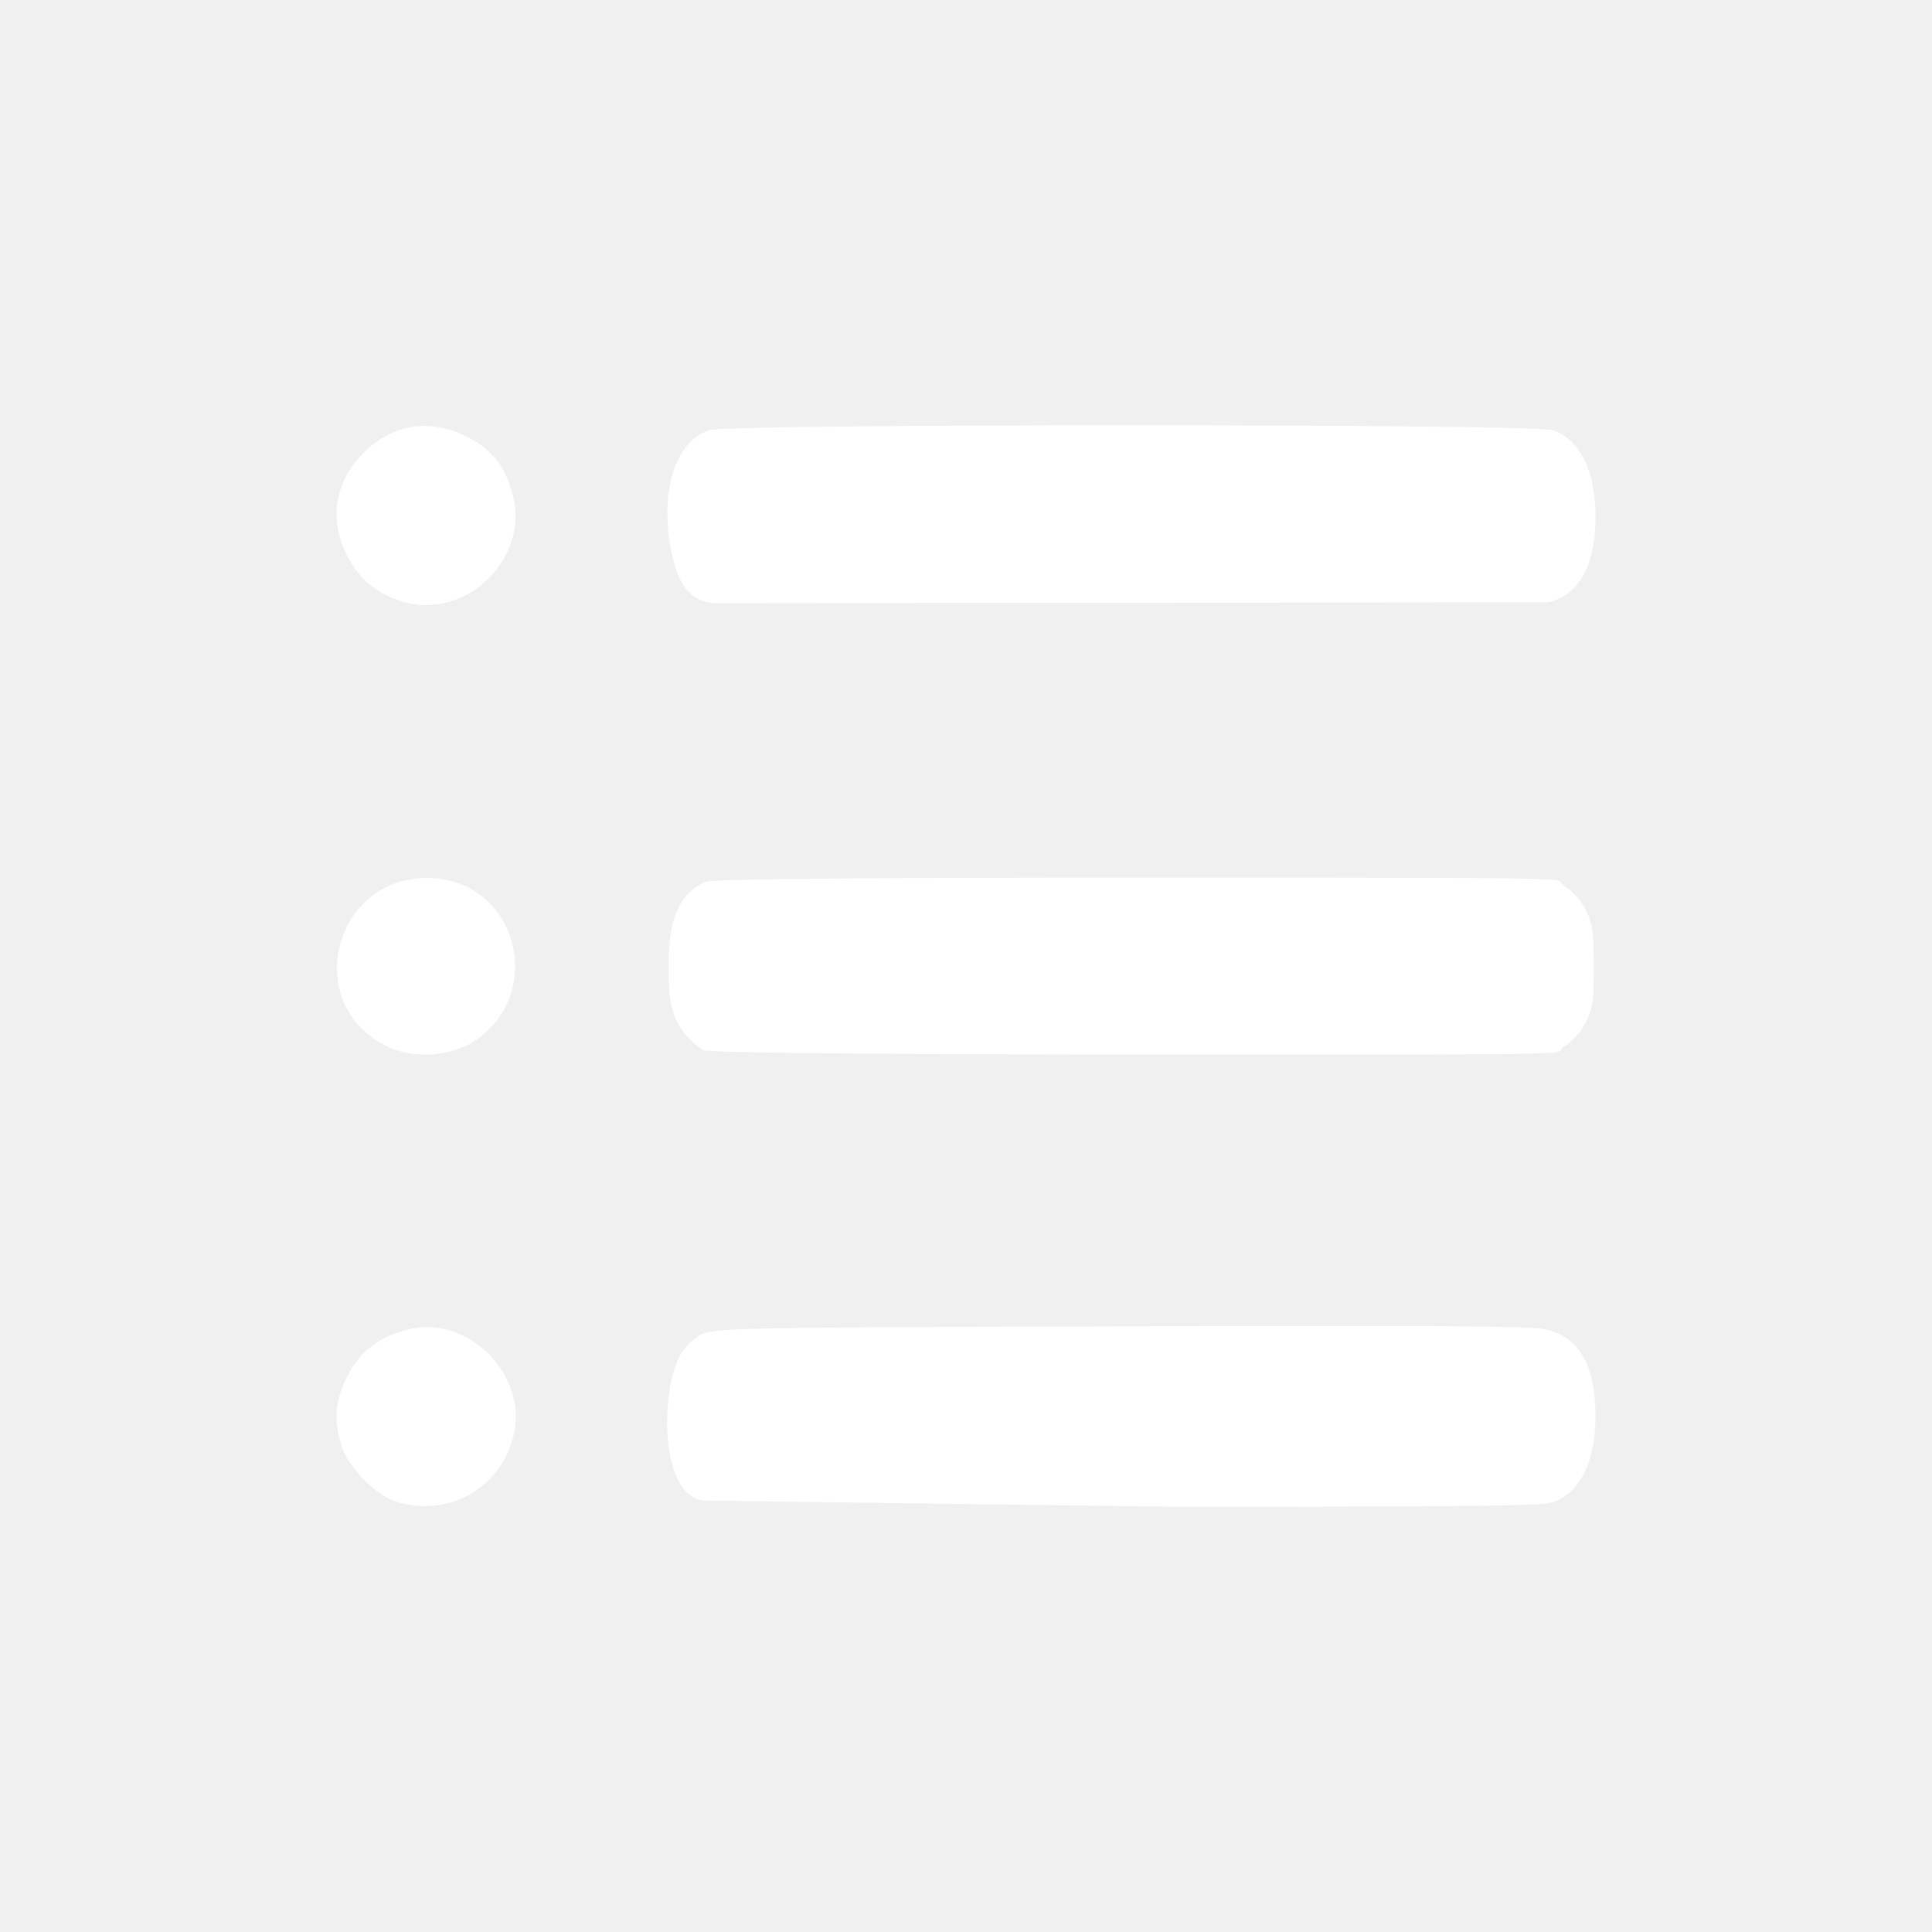
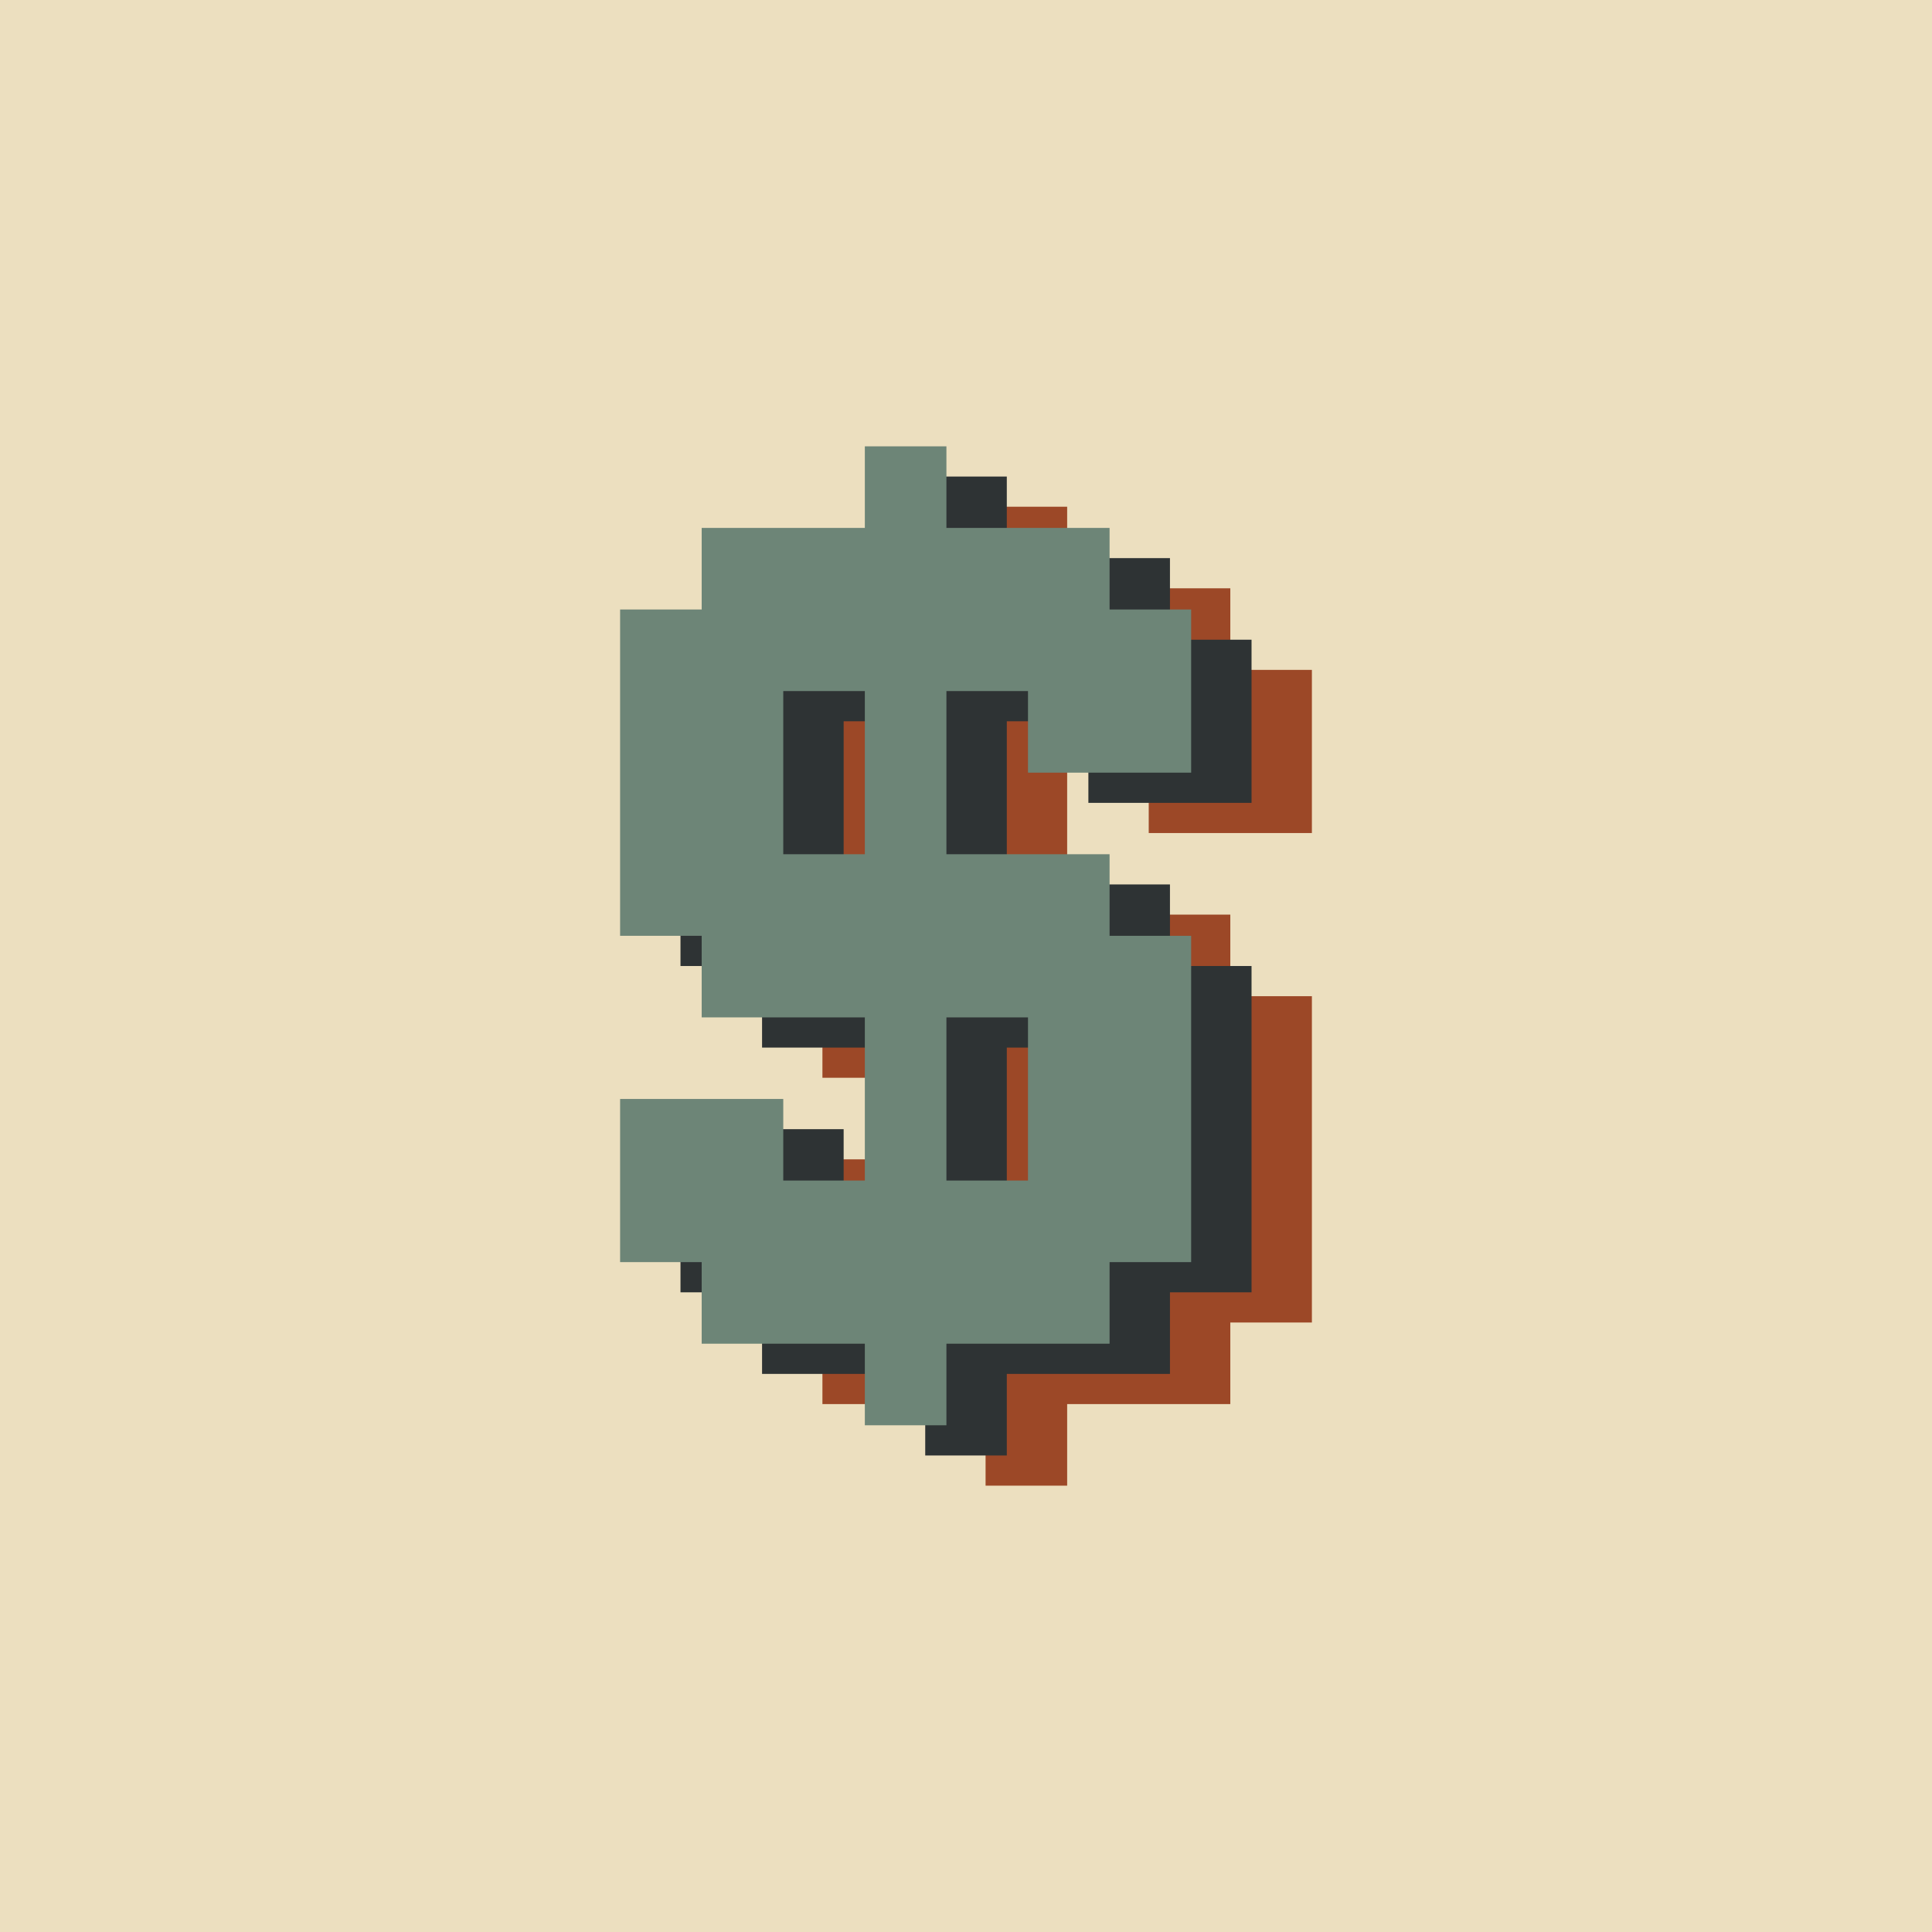
<svg xmlns="http://www.w3.org/2000/svg" width="256" height="256" viewBox="0 0 67.733 67.733" version="1.1" id="svg1" xml:space="preserve">
  <defs id="defs1">
    <clipPath clipPathUnits="userSpaceOnUse" id="clipPath2">
      <rect style="display:inline;fill:#bcad9f;stroke:none;stroke-width:1.058;stroke-linecap:round;stroke-linejoin:round;paint-order:stroke markers fill" id="rect3" width="67.733" height="67.733" x="1.7801921e-06" y="1.7801921e-06" />
    </clipPath>
  </defs>
  <g id="layer1">
    <path id="path12" style="display:none;fill:#bbc3d0;fill-opacity:1;fill-rule:evenodd;stroke-width:0.265" d="M 33.867,14.307 17.315,35.785 h 11.672 v 18.9 h 9.76 V 35.785 h 11.672 z" />
    <path style="display:none;fill:#ffffff;fill-opacity:1;stroke-width:1" d="m 43.111,54.762 c -0.016,-0.002 -0.082,-0.007 -0.147,-0.012 -0.933,-0.072 -1.827,-0.459 -2.657,-1.151 -0.974,-0.812 -1.55,-1.781 -1.71,-2.879 -0.034,-0.233 -0.039,-0.296 -0.043,-0.587 -0.006,-0.346 0.004,-0.519 0.049,-0.838 0.065,-0.468 0.209,-1.021 0.394,-1.512 0.022,-0.06 0.041,-0.111 0.041,-0.115 0,-0.004 -1.712,-0.007 -3.805,-0.007 -2.847,0 -3.805,0.002 -3.805,0.009 0,0.005 0.025,0.085 0.055,0.177 0.323,0.986 0.441,1.91 0.351,2.73 -0.139,1.263 -0.772,2.318 -1.899,3.163 -0.792,0.595 -1.474,0.865 -2.429,0.962 -0.14,0.014 -0.657,0.014 -0.8,-3.57e-4 -0.405,-0.041 -0.731,-0.106 -1.075,-0.214 -0.504,-0.159 -0.952,-0.389 -1.375,-0.704 -0.995,-0.742 -1.567,-1.6 -1.777,-2.669 -0.029,-0.148 -0.053,-0.317 -0.072,-0.503 -0.018,-0.179 -0.025,-0.664 -0.013,-0.889 0.031,-0.573 0.138,-1.254 0.302,-1.923 0.014,-0.055 0.024,-0.101 0.023,-0.101 -7.91e-4,-3.73e-4 -0.084,-0.028 -0.186,-0.061 -0.884,-0.289 -1.317,-0.655 -1.407,-1.191 -0.017,-0.103 -0.017,-0.31 -1.8e-4,-0.427 0.037,-0.251 0.119,-0.513 0.261,-0.831 0.073,-0.163 0.306,-0.618 1.084,-2.112 0.747,-1.435 1.4,-2.724 1.462,-2.884 0.044,-0.114 0.076,-0.231 0.098,-0.356 0.024,-0.137 0.026,-0.349 0.004,-0.448 -0.008,-0.035 -0.092,-0.282 -0.187,-0.549 -0.229,-0.646 -0.481,-1.353 -0.669,-1.881 -0.085,-0.237 -0.288,-0.809 -0.452,-1.27 C 22.561,35.227 22.408,34.799 22.386,34.737 22.347,34.631 22.159,34.106 21.832,33.191 21.66,32.708 20.906,30.606 20.676,29.964 20.583,29.706 20.433,29.289 20.343,29.038 20.09,28.333 19.818,27.575 19.709,27.274 19.679,27.191 19.611,27.001 19.557,26.851 19.359,26.299 19.297,26.125 19.149,25.715 19.066,25.485 18.928,25.102 18.843,24.865 18.67,24.383 18.576,24.122 18.484,23.867 c -0.034,-0.094 -0.181,-0.504 -0.327,-0.909 -0.146,-0.406 -0.281,-0.783 -0.301,-0.838 -0.02,-0.055 -0.08,-0.223 -0.134,-0.373 -0.054,-0.15 -0.126,-0.34 -0.161,-0.423 -0.074,-0.178 -0.098,-0.258 -0.12,-0.394 -0.115,-0.72 -0.352,-1.357 -0.7,-1.882 -0.371,-0.56 -0.865,-1.003 -1.509,-1.352 -0.415,-0.225 -0.884,-0.4 -1.495,-0.559 -0.509,-0.132 -0.941,-0.278 -1.546,-0.522 -0.224,-0.09 -0.433,-0.179 -1.349,-0.574 -0.134,-0.058 -0.324,-0.139 -0.423,-0.18 -0.099,-0.041 -0.218,-0.094 -0.264,-0.116 -0.477,-0.232 -0.799,-0.592 -0.904,-1.009 -0.062,-0.246 -0.057,-0.468 0.015,-0.746 0.073,-0.282 0.19,-0.491 0.382,-0.683 0.301,-0.302 0.691,-0.437 1.163,-0.403 0.214,0.015 0.371,0.054 0.643,0.158 1.258,0.481 2.828,1.087 3.512,1.356 0.078,0.031 0.193,0.076 0.256,0.1 0.793,0.311 2.018,0.809 2.842,1.156 0.375,0.158 0.771,0.569 1.011,1.047 0.305,0.61 0.634,1.496 0.903,2.435 0.09,0.314 0.103,0.354 0.139,0.446 0.174,0.438 0.423,0.666 0.829,0.76 0.039,0.009 0.116,0.023 0.172,0.032 0.127,0.019 0.331,0.019 5.33,0.004 4.724,-0.015 25.033,-0.01 25.213,0.006 0.416,0.036 0.693,0.104 0.94,0.229 0.344,0.174 0.544,0.437 0.627,0.824 0.023,0.106 0.032,0.421 0.017,0.567 -0.021,0.204 -0.08,0.484 -0.146,0.703 -0.028,0.093 -0.089,0.283 -0.438,1.378 -0.085,0.267 -0.198,0.62 -0.25,0.784 -0.052,0.164 -0.179,0.56 -0.281,0.88 -0.102,0.32 -0.23,0.722 -0.285,0.893 -0.054,0.171 -0.167,0.525 -0.251,0.788 -0.158,0.495 -0.322,1.009 -0.536,1.68 -0.068,0.214 -0.194,0.609 -0.28,0.878 -0.244,0.764 -0.459,1.438 -0.562,1.762 -0.103,0.324 -0.318,0.998 -0.562,1.762 -0.086,0.268 -0.212,0.664 -0.28,0.878 -0.068,0.214 -0.183,0.574 -0.255,0.8 -0.639,2.002 -0.806,2.528 -1.108,3.482 -0.492,1.556 -0.529,1.674 -0.574,1.802 -0.158,0.45 -0.295,0.7 -0.493,0.897 -0.232,0.231 -0.509,0.34 -1.006,0.394 -0.061,0.007 -0.612,0.012 -1.81,0.016 -2.655,0.01 -10.788,0.01 -13.053,-8.08e-4 -3.018,-0.014 -3.711,-0.014 -3.822,-3.58e-4 -0.693,0.085 -1.051,0.375 -1.312,1.066 -0.114,0.3 -0.222,0.533 -0.462,0.989 -0.076,0.145 -0.175,0.333 -0.219,0.417 -0.09,0.171 -0.173,0.335 -0.173,0.342 0,0.002 5.355,0.004 11.899,0.004 10.872,-4.69e-4 11.907,6.44e-4 11.991,0.013 0.576,0.085 0.969,0.338 1.168,0.754 0.143,0.299 0.188,0.735 0.113,1.1 -0.117,0.569 -0.508,0.932 -1.139,1.057 -0.215,0.043 -0.436,0.055 -0.767,0.043 -0.406,-0.015 -0.687,-0.02 -0.687,-0.012 4e-6,0.004 0.023,0.079 0.051,0.167 0.438,1.377 0.515,2.555 0.234,3.583 -0.086,0.317 -0.232,0.67 -0.394,0.951 -0.359,0.626 -0.903,1.177 -1.614,1.635 -0.866,0.558 -1.721,0.838 -2.606,0.853 -0.106,0.002 -0.206,0.002 -0.222,-1.05e-4 z M 27.376,52.215 c 0.347,-0.045 0.687,-0.172 0.976,-0.362 0.152,-0.1 0.275,-0.203 0.407,-0.339 0.759,-0.783 0.872,-1.96 0.274,-2.867 -0.12,-0.182 -0.321,-0.403 -0.489,-0.537 -0.793,-0.634 -1.887,-0.693 -2.724,-0.147 -0.142,0.093 -0.244,0.176 -0.37,0.301 -0.358,0.356 -0.574,0.787 -0.659,1.312 -0.021,0.133 -0.021,0.537 1.29e-4,0.675 0.082,0.523 0.3,0.96 0.659,1.316 0.163,0.162 0.321,0.28 0.519,0.389 0.268,0.147 0.6,0.246 0.915,0.272 0.119,0.01 0.368,0.003 0.49,-0.013 z m 16.213,0.004 c 0.417,-0.045 0.832,-0.215 1.186,-0.484 0.107,-0.081 0.327,-0.3 0.406,-0.403 0.266,-0.348 0.422,-0.716 0.475,-1.127 0.019,-0.146 0.019,-0.416 5.8e-5,-0.561 -0.065,-0.504 -0.288,-0.966 -0.641,-1.331 -0.158,-0.164 -0.288,-0.269 -0.463,-0.378 -0.263,-0.163 -0.541,-0.266 -0.856,-0.318 -0.151,-0.025 -0.518,-0.027 -0.672,-0.004 -0.532,0.08 -0.991,0.313 -1.354,0.69 -0.336,0.349 -0.542,0.767 -0.622,1.263 -0.025,0.159 -0.028,0.516 -0.004,0.667 0.082,0.525 0.288,0.947 0.638,1.306 0.396,0.406 0.903,0.644 1.469,0.688 0.103,0.008 0.321,0.003 0.438,-0.009 z M 43.325,38.793 c 0.525,-0.008 0.92,-0.021 1.06,-0.033 0.048,-0.004 0.096,-0.014 0.121,-0.025 0.155,-0.067 0.352,-0.269 0.456,-0.468 0.023,-0.044 0.059,-0.132 0.08,-0.194 0.126,-0.377 0.363,-1.126 0.572,-1.806 0.198,-0.647 0.22,-0.718 0.342,-1.123 0.452,-1.497 0.559,-1.836 0.725,-2.301 0.094,-0.264 0.151,-0.427 0.151,-0.438 0,-0.004 -1.239,-0.007 -2.753,-0.007 -1.514,0 -2.753,0.003 -2.753,0.006 0,0.004 -0.104,0.938 -0.231,2.076 -0.29,2.599 -0.473,4.25 -0.476,4.282 l -0.002,0.025 0.767,0.004 c 0.422,0.002 0.916,0.005 1.098,0.006 0.182,10e-4 0.561,-0.002 0.842,-0.006 z m -5.202,-0.029 c 0.003,-0.003 0.015,-0.104 0.028,-0.225 0.013,-0.121 0.037,-0.346 0.054,-0.501 0.017,-0.154 0.049,-0.458 0.072,-0.675 0.023,-0.217 0.049,-0.462 0.058,-0.545 0.009,-0.083 0.032,-0.296 0.051,-0.474 0.019,-0.177 0.053,-0.496 0.075,-0.708 0.023,-0.212 0.058,-0.548 0.079,-0.746 0.021,-0.198 0.046,-0.428 0.055,-0.511 0.009,-0.083 0.039,-0.366 0.067,-0.629 0.131,-1.236 0.141,-1.331 0.148,-1.372 l 0.005,-0.031 H 35.884 c -2.023,0 -2.93,0.003 -2.93,0.009 0,0.005 0.007,0.091 0.017,0.191 0.009,0.1 0.03,0.335 0.046,0.521 0.016,0.187 0.039,0.443 0.05,0.57 0.011,0.127 0.03,0.338 0.041,0.469 0.13,1.479 0.22,2.454 0.311,3.361 0.073,0.723 0.087,0.847 0.104,0.886 0.058,0.133 0.217,0.286 0.373,0.36 l 0.065,0.031 0.206,0.007 c 0.465,0.016 1.236,0.022 2.556,0.019 0.767,-0.002 1.396,-0.005 1.399,-0.008 z m -7.071,-0.071 c 0,-0.009 -0.006,-0.072 -0.012,-0.14 -0.007,-0.069 -0.031,-0.328 -0.054,-0.577 -0.023,-0.249 -0.048,-0.511 -0.055,-0.582 -0.007,-0.071 -0.031,-0.332 -0.054,-0.578 -0.129,-1.389 -0.201,-2.115 -0.306,-3.08 -0.054,-0.495 -0.097,-0.855 -0.105,-0.888 -0.046,-0.173 -0.291,-0.423 -0.49,-0.5 l -0.063,-0.025 -0.274,-0.008 c -0.79,-0.022 -3.345,-0.032 -4.532,-0.017 l -0.411,0.005 0.229,0.624 c 0.18,0.489 0.654,1.776 1.134,3.08 0.031,0.085 0.177,0.478 0.301,0.813 0.316,0.852 0.584,1.559 0.606,1.601 0.035,0.068 0.169,0.201 0.236,0.236 0.028,0.014 0.064,0.029 0.081,0.032 0.059,0.011 0.915,0.018 2.339,0.019 1.39,0.001 1.431,9.27e-4 1.431,-0.014 z m -0.882,-8.839 c 0.001,-10e-4 -0.002,-0.037 -0.006,-0.081 -0.005,-0.043 -0.039,-0.388 -0.076,-0.766 -0.234,-2.408 -0.34,-3.442 -0.47,-4.609 -0.067,-0.601 -0.062,-0.57 -0.096,-0.639 -0.051,-0.104 -0.193,-0.24 -0.323,-0.308 -0.109,-0.057 -0.056,-0.054 -1.039,-0.065 -0.91,-0.01 -6.641,-0.015 -6.65,-0.006 -0.003,0.003 0.129,0.382 0.294,0.842 0.164,0.46 0.339,0.952 0.389,1.093 0.612,1.723 1.438,3.976 1.513,4.124 0.074,0.147 0.342,0.314 0.603,0.377 0.078,0.019 0.258,0.031 0.603,0.04 0.203,0.006 5.25,0.002 5.257,-0.003 z m 16.826,-0.011 c 0.377,-0.007 0.368,-0.006 0.498,-0.079 0.074,-0.042 0.228,-0.189 0.264,-0.251 0.012,-0.022 0.058,-0.148 0.102,-0.281 0.371,-1.12 0.728,-2.225 1.315,-4.067 0.086,-0.27 0.224,-0.701 0.306,-0.96 0.176,-0.553 0.245,-0.769 0.246,-0.777 0.001,-0.006 -7.445,-0.009 -7.451,-0.004 -0.003,0.003 -0.027,0.216 -0.175,1.581 -0.049,0.449 -0.118,1.092 -0.155,1.429 -0.037,0.336 -0.104,0.963 -0.151,1.391 -0.046,0.429 -0.114,1.055 -0.151,1.392 -0.037,0.337 -0.067,0.619 -0.067,0.628 0,0.015 0.097,0.015 2.541,0.009 1.398,-0.003 2.692,-0.009 2.877,-0.012 z m -7.878,-0.095 c 0.003,-0.02 0.022,-0.198 0.042,-0.396 0.056,-0.54 0.16,-1.536 0.189,-1.802 0.014,-0.129 0.05,-0.47 0.08,-0.758 0.03,-0.288 0.066,-0.629 0.08,-0.758 0.014,-0.129 0.048,-0.452 0.075,-0.717 0.028,-0.265 0.083,-0.787 0.122,-1.159 0.039,-0.373 0.071,-0.685 0.071,-0.694 0,-0.016 -0.058,-0.016 -3.889,-0.016 -3.212,0 -3.889,0.002 -3.889,0.011 0,0.006 0.011,0.122 0.025,0.258 0.014,0.136 0.048,0.465 0.075,0.733 0.027,0.267 0.063,0.614 0.079,0.771 0.016,0.157 0.039,0.379 0.051,0.494 0.012,0.115 0.034,0.336 0.05,0.49 0.016,0.154 0.039,0.375 0.05,0.49 0.012,0.115 0.034,0.336 0.05,0.49 0.016,0.154 0.038,0.375 0.05,0.49 0.012,0.115 0.034,0.336 0.05,0.49 0.016,0.154 0.042,0.409 0.058,0.566 0.016,0.157 0.039,0.379 0.051,0.494 0.046,0.449 0.055,0.537 0.059,0.547 0.003,0.008 0.657,0.011 3.234,0.011 h 3.231 z" id="path3" />
    <path id="rect5" style="display:none;fill:#2f4d2f;fill-opacity:1;stroke-width:1.058;stroke-linecap:round;stroke-linejoin:round;paint-order:stroke markers fill" d="M 18.217,14.932 H 48.259 V 53.074 L 33.238,42.3 18.217,53.074 Z" />
    <path style="display:none;fill:#ffffff;fill-opacity:1;stroke-width:1" d="M 31.608,56.76 C 9.97,54.272 3.177,26.561 21.271,14.587 34.243,6.003 52.096,12.827 56.107,27.903 60.206,43.307 47.257,58.559 31.608,56.76 Z m 4.689,-9.495 c 1.344,-0.373 1.389,-0.541 1.419,-5.38 0.026,-4.163 0.026,-4.163 4.189,-4.189 5.636,-0.035 5.469,0.083 5.469,-3.855 0,-3.938 0.167,-3.82 -5.469,-3.855 -4.163,-0.026 -4.163,-0.026 -4.189,-4.189 -0.035,-5.636 0.083,-5.469 -3.855,-5.469 -3.938,0 -3.82,-0.167 -3.855,5.469 -0.026,4.163 -0.026,4.163 -4.189,4.189 -5.636,0.035 -5.469,-0.083 -5.469,3.855 0,3.938 -0.167,3.82 5.469,3.855 4.163,0.026 4.163,0.026 4.189,4.189 0.035,5.636 -0.088,5.459 3.81,5.465 1.189,0.002 2.306,-0.036 2.481,-0.085 z" id="path5" />
    <path style="display:none;fill:#89a477;fill-opacity:1;stroke-width:1" d="M 31.299,59.582 C 28.548,59.301 25.207,58.386 22.76,57.243 17.581,54.822 13.282,50.611 10.737,45.462 7.152,38.208 7.154,29.731 10.743,22.493 13.958,16.009 18.913,11.633 25.536,9.426 32.843,6.992 40.791,7.875 47.294,11.843 c 1.427,0.871 3.125,2.128 4.12,3.05 0.767,0.71 0.767,0.71 4.518,-3.04 3.752,-3.75 3.752,-3.75 3.752,7.803 0,11.553 0,11.553 -11.553,11.553 -11.553,0 -11.553,0 -7.431,-4.124 4.122,-4.124 4.122,-4.124 3.47,-4.7 -2.289,-2.023 -5.015,-3.378 -7.76,-3.856 -1.333,-0.232 -3.944,-0.227 -5.306,0.01 -3.182,0.555 -6.186,2.21 -8.381,4.618 -2.337,2.564 -3.713,5.22 -4.225,8.158 -0.232,1.333 -0.227,3.944 0.01,5.306 0.552,3.168 2.107,6.001 4.623,8.424 3.095,2.982 6.462,4.359 10.656,4.359 3.977,0 7.132,-1.243 10.528,-4.145 0.46,-0.393 0.46,-0.393 3.992,3.139 4.045,4.045 3.842,3.454 1.812,5.288 -3.275,2.958 -7.712,5.005 -12.392,5.718 -1.586,0.242 -4.901,0.333 -6.427,0.178 z" id="path9" />
    <path style="display:none;fill:#a4c5af;fill-opacity:1;stroke-width:1" d="M 31.454,60.022 C 27.497,59.645 23.538,58.326 20.175,56.264 16.794,54.191 13.536,50.933 11.463,47.552 6.739,39.846 6.329,30.214 10.381,22.119 c 2.132,-4.259 5.719,-8.164 9.794,-10.662 7.706,-4.724 17.338,-5.134 25.433,-1.082 4.259,2.132 8.164,5.719 10.662,9.794 4.724,7.706 5.134,17.338 1.082,25.433 -2.132,4.259 -5.719,8.164 -9.794,10.662 -4.77,2.924 -10.594,4.284 -16.104,3.758 z M 31.211,43.996 c 0.213,-0.127 4.266,-4.076 9.006,-8.777 6.14,-6.088 8.679,-8.671 8.829,-8.982 0.319,-0.663 0.369,-1.196 0.173,-1.868 -0.328,-1.129 -1.38,-1.937 -2.521,-1.937 -1.172,0 -0.901,-0.238 -9.253,8.109 l -7.662,7.657 -3.679,-3.366 c -2.15,-1.967 -3.85,-3.444 -4.091,-3.553 -0.251,-0.114 -0.656,-0.188 -1.035,-0.189 -2.063,-0.007 -3.276,2.276 -2.117,3.984 0.336,0.495 9.137,8.544 9.735,8.904 0.802,0.481 1.825,0.488 2.615,0.017 z" id="path2" />
    <path style="display:none;fill:#cae6d9;fill-opacity:1;stroke-width:1" d="m 32.711,60.025 c -0.86,-0.052 -1.106,-0.07 -1.529,-0.113 C 25.657,59.342 20.593,57.1 16.384,53.36 15.947,52.972 14.758,51.783 14.36,51.335 10.332,46.81 8.032,41.228 7.716,35.215 c -0.034,-0.649 -0.034,-2.046 0,-2.695 0.299,-5.696 2.409,-11.079 6.049,-15.431 0.701,-0.838 1.867,-2.046 2.632,-2.726 4.186,-3.723 9.301,-5.985 14.785,-6.539 0.918,-0.093 1.199,-0.108 2.294,-0.123 1.152,-0.016 1.84,0.008 2.812,0.097 5.283,0.485 10.283,2.564 14.356,5.97 1.089,0.91 2.318,2.134 3.244,3.228 1.414,1.672 2.684,3.641 3.626,5.623 2,4.21 2.828,8.802 2.436,13.516 -0.481,5.78 -2.948,11.318 -6.951,15.602 -3.925,4.201 -9.102,6.992 -14.736,7.942 -1.024,0.173 -1.973,0.277 -3.076,0.337 -0.425,0.023 -2.134,0.03 -2.475,0.009 z M 22.267,48.829 c 0.366,-0.071 0.712,-0.215 1.063,-0.444 0.14,-0.091 1.372,-1.308 5.358,-5.29 l 5.177,-5.172 5.164,5.16 c 5.37,5.366 5.284,5.284 5.708,5.497 0.819,0.411 1.79,0.403 2.61,-0.023 1.379,-0.717 1.93,-2.424 1.232,-3.818 -0.207,-0.413 -0.156,-0.36 -5.499,-5.708 l -5.159,-5.164 5.173,-5.177 c 5.486,-5.49 5.288,-5.284 5.516,-5.762 0.669,-1.408 0.07,-3.108 -1.333,-3.785 -0.828,-0.399 -1.744,-0.393 -2.554,0.017 -0.41,0.207 -0.353,0.153 -5.694,5.49 l -5.164,5.16 -5.177,-5.172 c -3.986,-3.982 -5.218,-5.199 -5.358,-5.29 -0.598,-0.389 -1.243,-0.555 -1.899,-0.487 -1.002,0.104 -1.867,0.709 -2.297,1.608 -0.449,0.939 -0.374,1.957 0.212,2.862 0.091,0.141 1.275,1.34 5.29,5.358 l 5.173,5.177 -5.16,5.164 c -5.366,5.37 -5.284,5.284 -5.497,5.708 -0.41,0.815 -0.401,1.794 0.023,2.61 0.276,0.532 0.691,0.942 1.234,1.221 0.339,0.174 0.664,0.265 1.12,0.313 0.151,0.016 0.519,-0.011 0.739,-0.053 z" id="path6" />
    <path style="display:none;fill:#ffffff;fill-opacity:1;stroke-width:1" d="m 20.496,59.325 c -1.481,-0.401 -2.653,-1.484 -3.116,-2.879 -0.172,-0.516 -0.398,-2.953 -1.405,-15.096 -0.66,-7.964 -1.2,-14.566 -1.2,-14.67 0,-0.185 0.426,-0.189 19.094,-0.189 18.369,0 19.094,0.007 19.094,0.181 0,0.1 -0.538,6.68 -1.196,14.624 -0.986,11.9 -1.232,14.559 -1.401,15.104 -0.386,1.249 -1.355,2.254 -2.71,2.808 l -0.541,0.221 -13.046,0.019 c -11.035,0.016 -13.127,-0.003 -13.572,-0.123 z m 5.295,-6.158 c 0.607,-0.432 0.58,0.119 0.58,-11.704 -1.45e-4,-10.108 -0.012,-10.847 -0.175,-11.167 -0.278,-0.545 -0.648,-0.757 -1.311,-0.754 -0.677,0.004 -1.156,0.286 -1.374,0.808 -0.206,0.494 -0.206,21.775 0,22.269 0.141,0.338 0.55,0.694 0.911,0.793 0.361,0.099 1.061,-0.026 1.369,-0.246 z m 8.997,0 c 0.607,-0.432 0.58,0.119 0.58,-11.704 -1.45e-4,-10.108 -0.012,-10.847 -0.175,-11.167 -0.278,-0.545 -0.648,-0.757 -1.311,-0.754 -0.677,0.004 -1.156,0.286 -1.374,0.808 -0.206,0.494 -0.206,21.775 0,22.269 0.141,0.338 0.55,0.694 0.911,0.793 0.361,0.099 1.061,-0.026 1.369,-0.246 z m 8.997,0 c 0.607,-0.432 0.58,0.118 0.58,-11.689 0,-11.959 0.039,-11.234 -0.637,-11.716 -0.436,-0.311 -1.289,-0.311 -1.725,0 -0.677,0.483 -0.637,-0.243 -0.637,11.716 0,8.99 0.023,10.865 0.139,11.141 0.141,0.338 0.55,0.694 0.911,0.793 0.361,0.099 1.061,-0.026 1.369,-0.246 z M 12.503,23.194 c -0.484,-0.115 -0.828,-0.379 -0.986,-0.757 -0.176,-0.421 -0.199,-3.762 -0.031,-4.564 0.252,-1.204 1.192,-2.471 2.223,-2.997 1.065,-0.543 0.868,-0.525 6.154,-0.58 l 4.94,-0.052 0.518,-1.549 c 0.638,-1.907 0.83,-2.29 1.511,-3.004 0.617,-0.647 1.25,-1.023 2.09,-1.242 0.856,-0.223 9.021,-0.226 9.875,-0.004 0.823,0.214 1.33,0.501 1.972,1.113 0.731,0.697 1.002,1.214 1.638,3.118 l 0.524,1.568 4.94,0.054 c 3.27,0.036 5.048,0.092 5.26,0.167 1.601,0.563 2.787,1.86 3.116,3.408 0.062,0.291 0.112,1.346 0.112,2.343 0,1.626 -0.021,1.857 -0.206,2.238 -0.15,0.309 -0.322,0.482 -0.631,0.631 l -0.425,0.206 -21.136,-0.01 c -11.625,-0.006 -21.281,-0.045 -21.459,-0.087 z m 27.239,-9.025 c -0.025,-0.069 -0.19,-0.561 -0.367,-1.094 -0.36,-1.088 -0.591,-1.441 -1.071,-1.642 -0.482,-0.202 -8.387,-0.202 -8.87,0 -0.481,0.201 -0.711,0.554 -1.071,1.642 -0.177,0.533 -0.342,1.026 -0.367,1.094 -0.036,0.099 1.18,0.125 5.873,0.125 4.693,0 5.91,-0.026 5.873,-0.125 z" id="path8" />
    <path style="display:none;fill:none;stroke:#ccba9b;stroke-width:4.233;stroke-linecap:round;stroke-linejoin:round;stroke-dasharray:none;stroke-opacity:1" d="M 3.667,43.319 33.867,24.414 64.067,43.319" id="path11" />
    <path style="fill:#ffffff;fill-opacity:1;stroke-width:1" d="m 13.86,52.637 c -0.708,-0.226 -1.671,-1.228 -1.893,-1.97 -0.275,-0.922 -0.222,-1.548 0.206,-2.408 0.432,-0.868 1.089,-1.38 2.11,-1.648 2.118,-0.555 4.271,1.623 3.712,3.754 -0.486,1.854 -2.306,2.854 -4.136,2.271 z m 10.875,-0.028 c -1.094,-0.014 -1.529,-1.903 -1.281,-3.734 0.148,-1.089 0.455,-1.682 1.07,-2.061 0.432,-0.266 1.082,-0.279 16.313,-0.317 11.476,-0.029 12.955,0.007 13.426,0.128 1.122,0.289 1.673,1.285 1.673,3.022 0,1.592 -0.545,2.692 -1.495,3.02 -0.332,0.114 -2.1,0.161 -13.306,0.157 z M 13.635,36.716 c -3.196,-1.495 -1.895,-6.214 1.632,-5.922 2.873,0.238 3.826,3.983 1.44,5.658 -0.819,0.575 -2.16,0.69 -3.072,0.264 z m 11.04,0.102 c -0.164,-0.081 -0.424,-0.294 -0.578,-0.472 -0.518,-0.601 -0.66,-1.13 -0.66,-2.472 0,-1.661 0.375,-2.529 1.275,-2.952 0.232,-0.109 5.34,-0.157 16.519,-0.155 15.519,0.003 13.115,0.015 13.583,0.279 0.301,0.17 0.599,0.495 0.775,0.848 0.25,0.5 0.287,0.752 0.287,1.98 0,1.228 -0.036,1.48 -0.287,1.98 -0.177,0.353 -0.474,0.679 -0.775,0.848 -0.469,0.264 1.944,0.275 -13.621,0.269 -10.487,-0.004 -16.326,-0.058 -16.519,-0.154 z M 14.069,21.079 c -0.898,-0.286 -1.501,-0.8 -1.915,-1.629 -0.627,-1.259 -0.41,-2.573 0.59,-3.574 1.009,-1.009 2.315,-1.218 3.602,-0.577 0.874,0.435 1.307,0.963 1.606,1.958 0.686,2.279 -1.617,4.544 -3.884,3.822 z m 11.084,0.067 c -1.081,0.001 -1.504,-0.865 -1.694,-2.289 -0.254,-1.902 0.301,-3.398 1.401,-3.777 0.665,-0.229 28.916,-0.229 29.581,0 0.951,0.328 1.495,1.428 1.495,3.02 0,1.72 -0.548,2.724 -1.647,3.017 z" id="path13" />
  </g>
-   <g id="layer2" style="display:none">
+   <g id="layer2" style="display:inline">
    <rect style="fill:#ecdfbf;fill-opacity:1;stroke:none;stroke-width:1.058;stroke-linecap:round;stroke-linejoin:round;paint-order:stroke markers fill" id="rect6" width="67.733" height="67.733" x="1.7801921e-06" y="1.7801921e-06" />
-     <path style="font-size:45.156px;line-height:1.25;font-family:'Jersey 10';-inkscape-font-specification:'Jersey 10, Normal';letter-spacing:0px;word-spacing:0px;fill:#9c4827;fill-opacity:1;stroke-width:0.265" d="m 39.215,37.256 h -2.86 v 5.72 h 2.86 z m -5.72,11.44 h -5.72 v -2.86 h -2.86 v -5.72 h 5.72 v 2.86 h 2.86 v -5.72 h -5.72 v -2.86 h -2.86 V 22.956 h 2.86 v -2.86 h 5.72 v -2.86 h 2.86 v 2.86 h 5.72 v 2.86 h 2.86 v 5.72 h -5.72 v -2.86 h -8.58 v 5.72 h 2.86 v -5.72 h 2.86 v 5.72 h 5.72 v 2.86 h 2.86 v 11.44 h -2.86 v 2.86 h -5.72 v 2.86 h -2.86 z" id="path7" aria-label="$" />
+     <path style="font-size:45.156px;line-height:1.25;font-family:'Jersey 10';-inkscape-font-specification:'Jersey 10, Normal';letter-spacing:0px;word-spacing:0px;fill:#9c4827;fill-opacity:1;stroke-width:0.265" d="m 40.273,37.785 h -2.86 v 5.72 h 2.86 z m -5.72,11.44 h -5.72 v -2.86 h -2.86 v -5.72 h 5.72 v 2.86 h 2.86 v -5.72 h -5.72 v -2.86 h -2.86 V 23.485 h 2.86 v -2.86 h 5.72 v -2.86 h 2.86 v 2.86 h 5.72 v 2.86 h 2.86 v 5.72 h -5.72 v -2.86 h -8.58 v 5.72 h 2.86 v -5.72 h 2.86 v 5.72 h 5.72 v 2.86 h 2.86 v 11.44 h -2.86 v 2.86 h -5.72 v 2.86 h -2.86 z" id="path7" aria-label="$" />
    <path style="font-size:45.156px;line-height:1.25;font-family:'Jersey 10';-inkscape-font-specification:'Jersey 10, Normal';letter-spacing:0px;word-spacing:0px;display:inline;fill:#2e3334;fill-opacity:1;stroke-width:0.265" d="m 38.157,36.727 h -2.86 v 5.72 h 2.86 z m -5.72,11.44 h -5.72 v -2.86 h -2.86 v -5.72 h 5.72 v 2.86 h 2.86 v -5.72 h -5.72 v -2.86 h -2.86 V 22.427 h 2.86 v -2.86 h 5.72 v -2.86 h 2.86 v 2.86 h 5.72 v 2.86 h 2.86 v 5.72 h -5.72 v -2.86 h -8.58 v 5.72 h 2.86 v -5.72 h 2.86 v 5.72 h 5.72 v 2.86 h 2.86 v 11.44 h -2.86 v 2.86 h -5.72 v 2.86 h -2.86 z" id="text1" aria-label="$" />
-     <path style="font-size:45.156px;line-height:1.25;font-family:'Jersey 10';-inkscape-font-specification:'Jersey 10, Normal';letter-spacing:0px;word-spacing:0px;display:inline;fill:#6d8577;fill-opacity:1;stroke-width:0.265" d="m 37.098,36.198 h -2.86 v 5.72 h 2.86 z m -5.72,11.44 h -5.72 v -2.86 h -2.86 v -5.72 h 5.72 v 2.86 h 2.86 v -5.72 h -5.72 v -2.86 h -2.86 V 21.897 h 2.86 v -2.86 h 5.72 V 16.177 h 2.86 v 2.86 h 5.72 v 2.86 h 2.86 v 5.72 h -5.72 v -2.86 h -8.58 v 5.72 h 2.86 v -5.72 h 2.86 v 5.72 h 5.72 v 2.86 h 2.86 v 11.44 h -2.86 v 2.86 h -5.72 v 2.86 h -2.86 z" id="path1" aria-label="$" />
+     <path style="font-size:45.156px;line-height:1.25;font-family:'Jersey 10';-inkscape-font-specification:'Jersey 10, Normal';letter-spacing:0px;word-spacing:0px;display:inline;fill:#6d8577;fill-opacity:1;stroke-width:0.265" d="m 36.04,35.668 h -2.86 v 5.72 H 36.04 Z M 30.32,47.108 h -5.72 v -2.86 h -2.86 v -5.72 h 5.72 v 2.86 h 2.86 v -5.72 h -5.72 v -2.86 h -2.86 V 21.368 h 2.86 v -2.86 h 5.72 v -2.86 h 2.86 v 2.86 h 5.72 v 2.86 h 2.86 v 5.72 H 36.04 v -2.86 h -8.58 v 5.72 h 2.86 v -5.72 h 2.86 v 5.72 h 5.72 v 2.86 h 2.86 V 44.248 h -2.86 v 2.86 h -5.72 v 2.86 h -2.86 z" id="path1" aria-label="$" />
  </g>
</svg>
